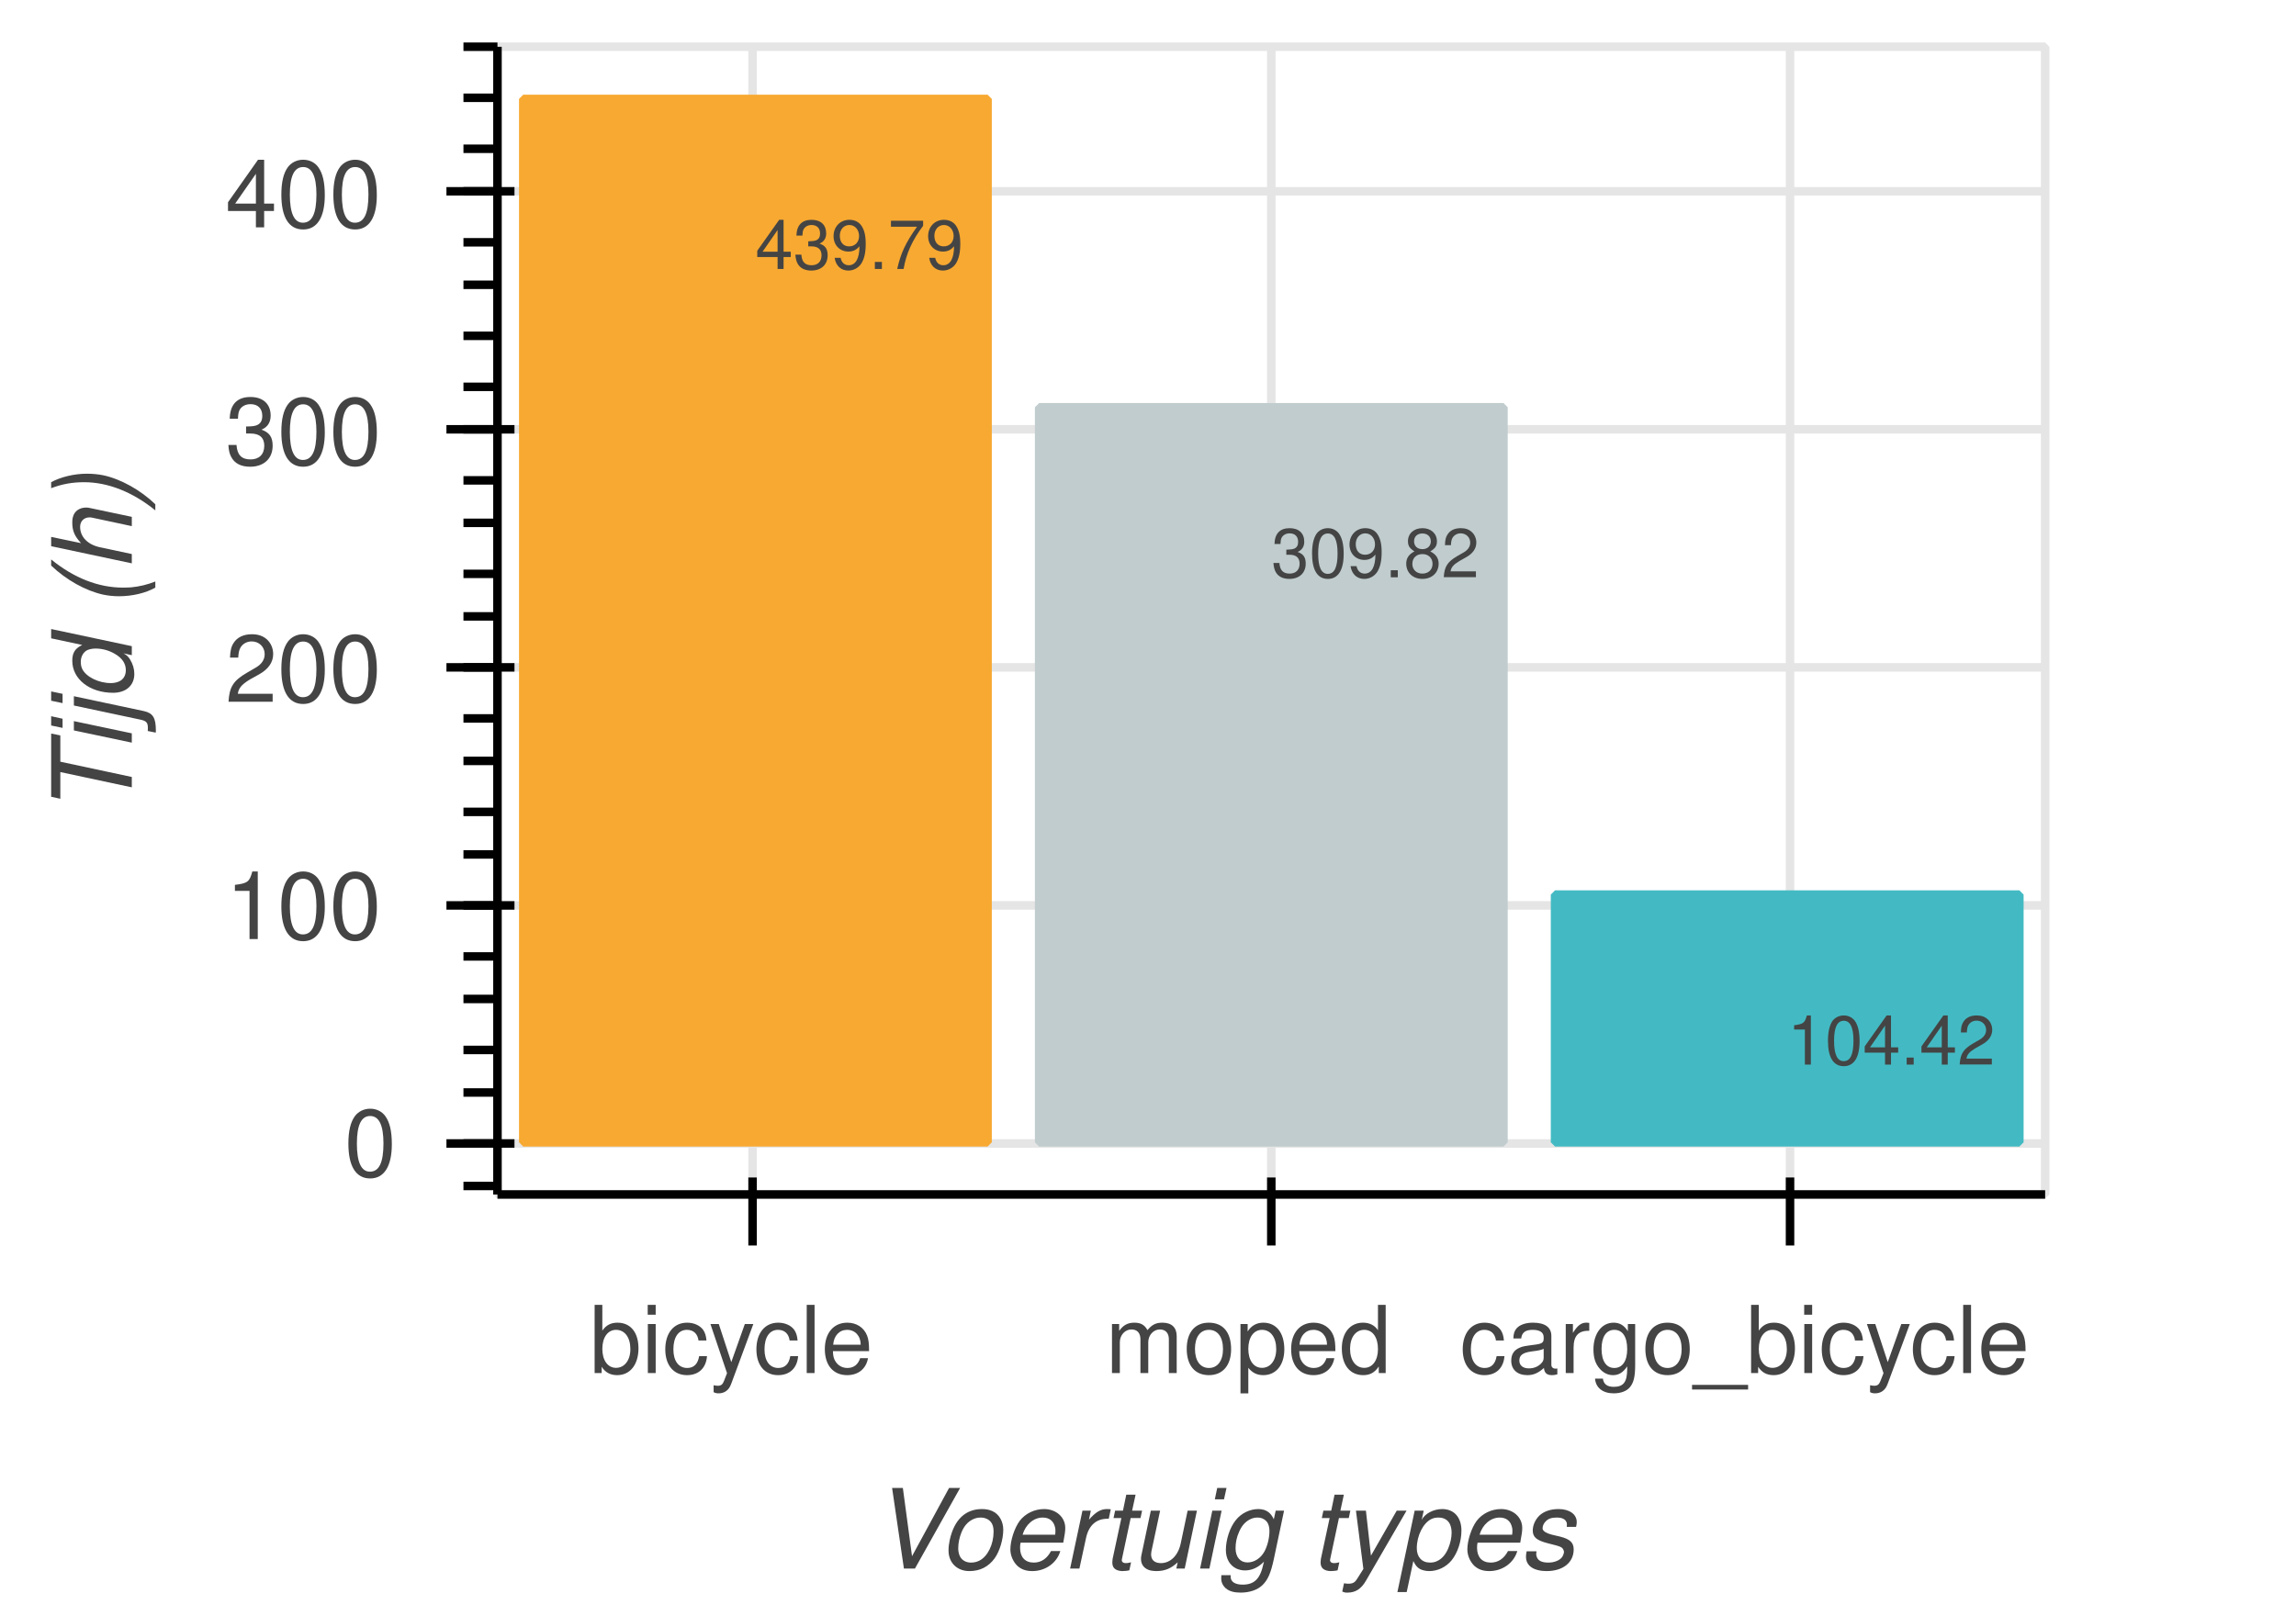
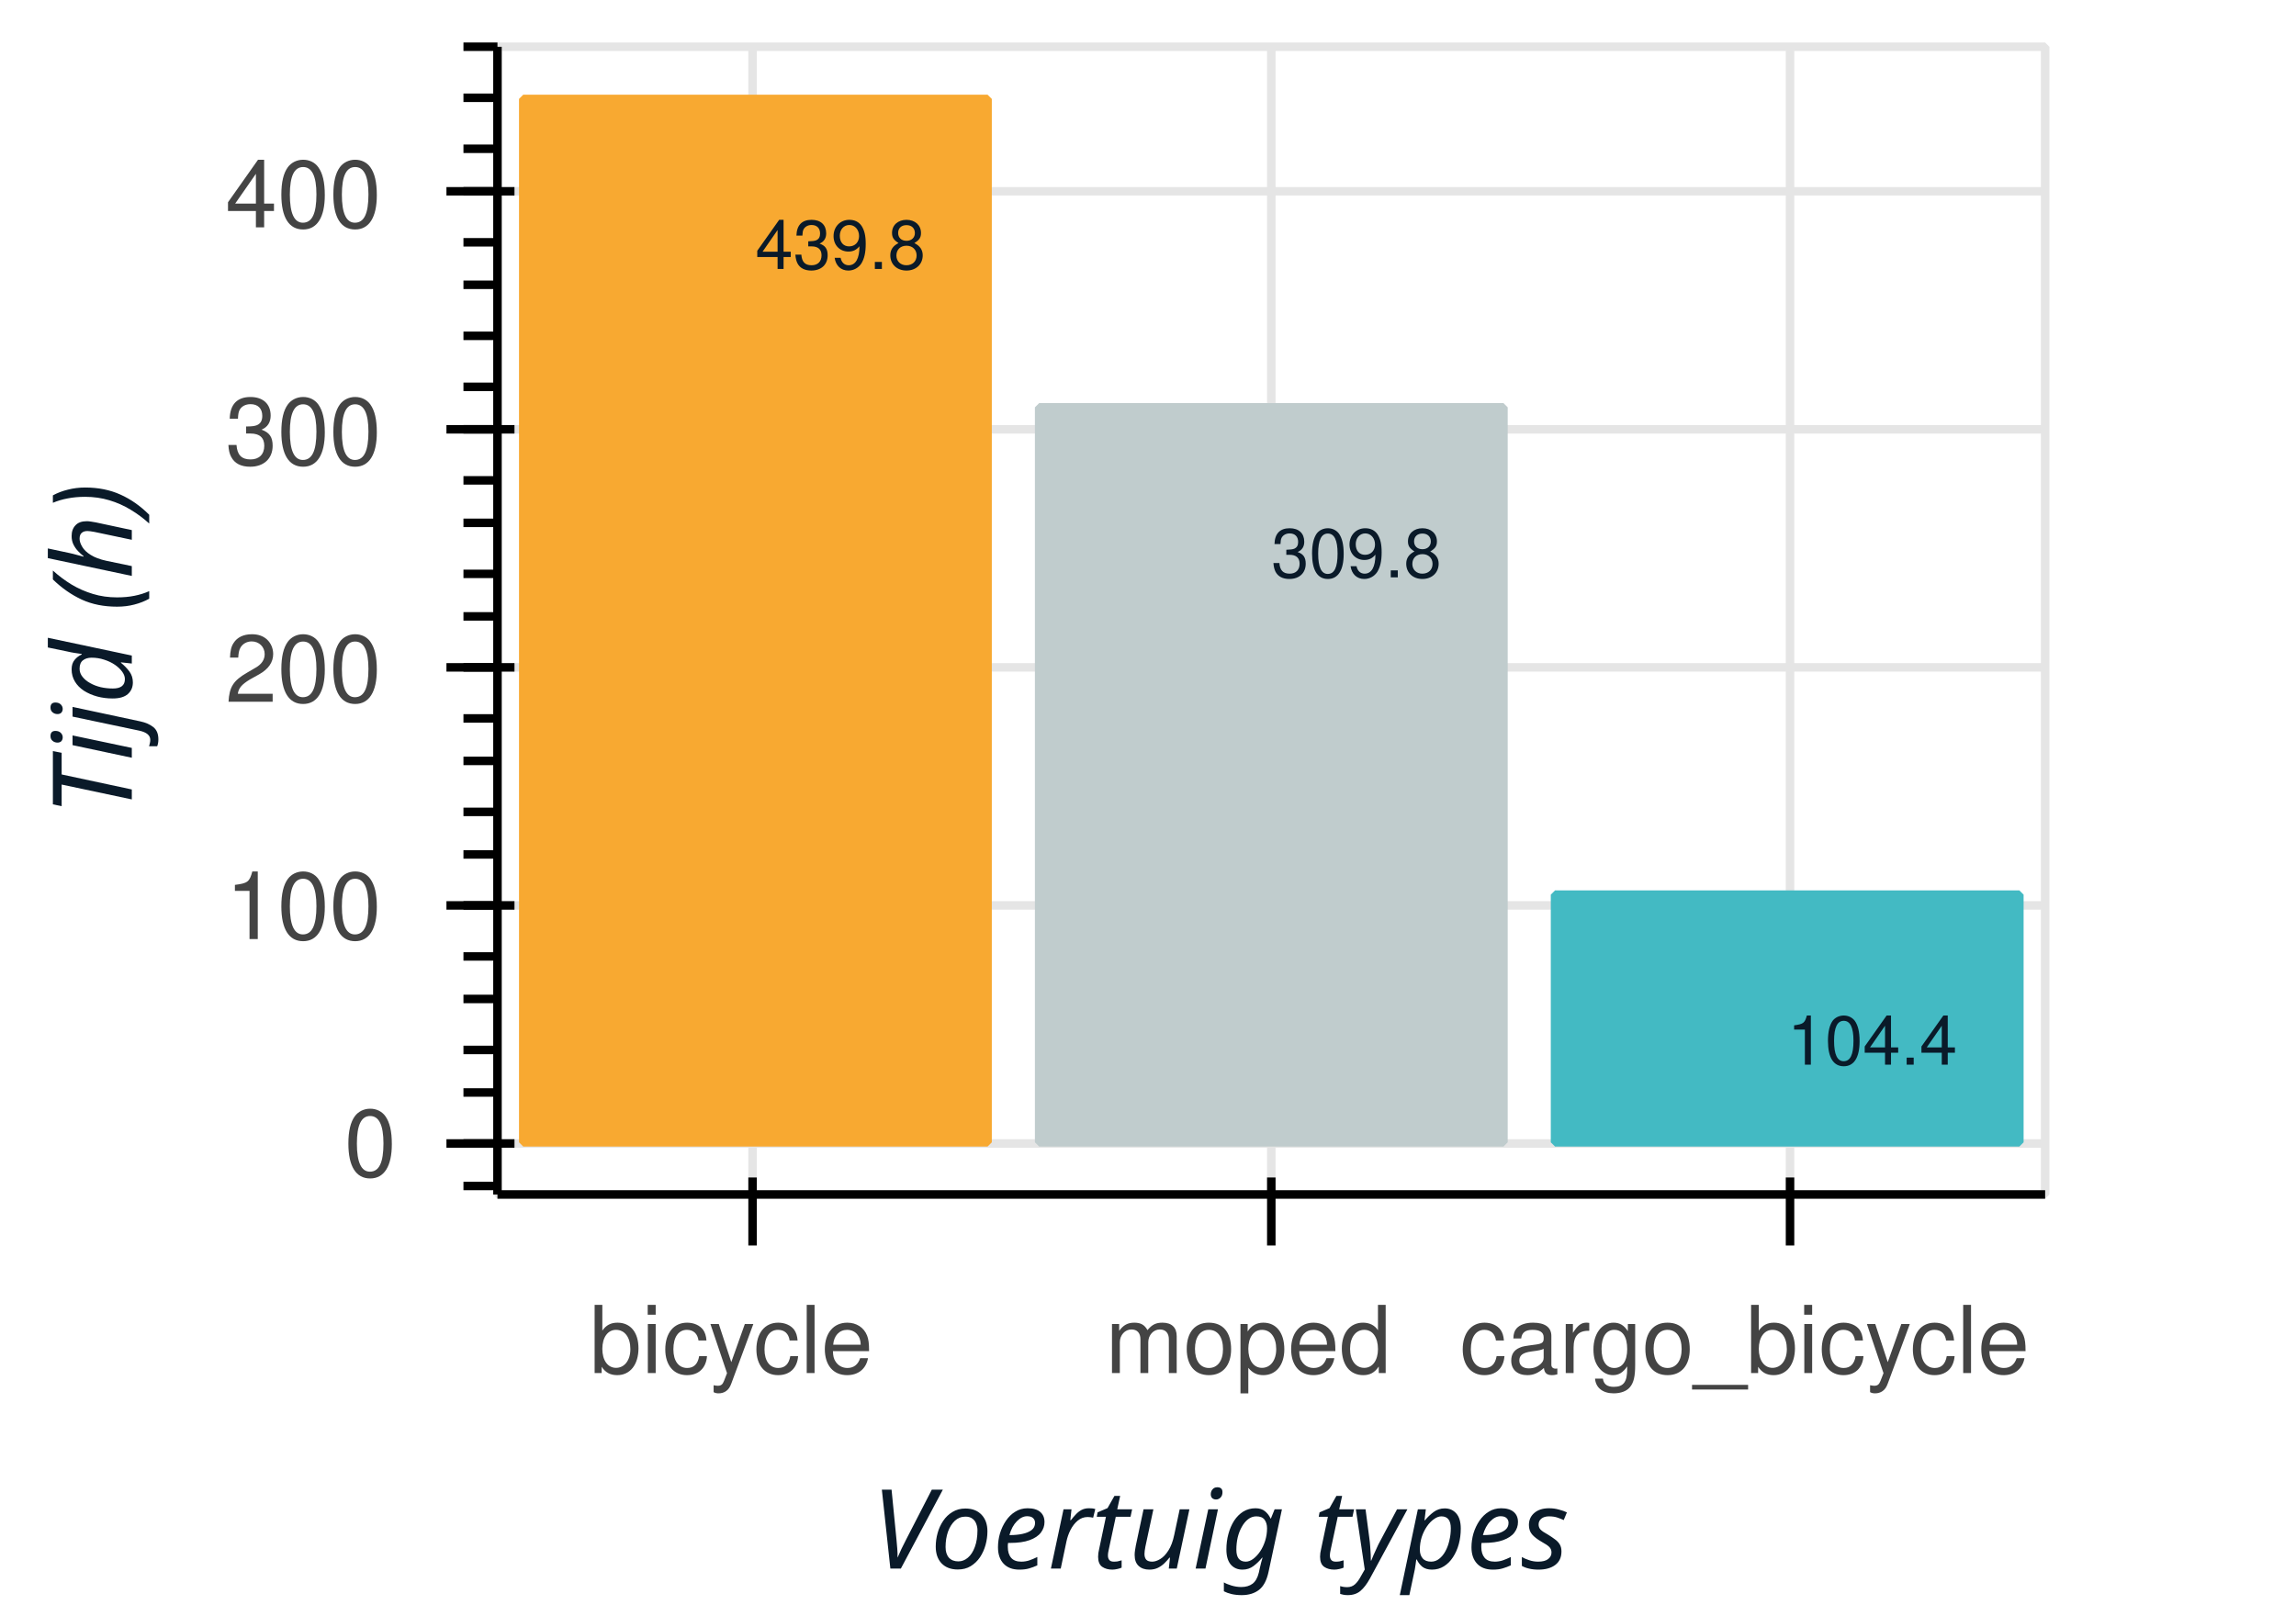
<svg xmlns="http://www.w3.org/2000/svg" version="1.1" width="270" height="190">
  <defs>
-     <clipPath id="fSZqqSCgZIvh">
-       <path fill="none" stroke="none" d="M 0.5 0.5 L 270.5 0.5 L 270.5 190.5 L 0.5 190.5 L 0.5 0.5 Z M 58.5 5.5 L 240.5 5.5 L 240.5 140.5 L 58.5 140.5 L 58.5 5.5 Z" clip-rule="evenodd" />
-     </clipPath>
-     <clipPath id="RfHgEDuzCIsF">
+     <clipPath id="ppDdbbTktrPX">
      <path fill="none" stroke="none" d="M 58.5 5.5 L 240.5 5.5 L 240.5 140.5 L 58.5 140.5 L 58.5 5.5 Z" />
    </clipPath>
-     <clipPath id="BdTKegNfxPXc">
+     <clipPath id="xZFaiOaBUbDH">
      <path fill="none" stroke="none" d="M 58.5 5.5 L 240.5 5.5 L 240.5 140.5 L 58.5 140.5 L 58.5 5.5 Z" />
    </clipPath>
-     <clipPath id="VTMeRobzIKpQ">
+     <clipPath id="DcRLOSLilptb">
      <path fill="none" stroke="none" d="M 58.5 5.5 L 240.5 5.5 L 240.5 140.5 L 58.5 140.5 L 58.5 5.5 Z" />
    </clipPath>
-     <clipPath id="GFGMJODlHNEQ">
+     <clipPath id="gaqAJnkFMbSv">
      <path fill="none" stroke="none" d="M 58.5 5.5 L 240.5 5.5 L 240.5 140.5 L 58.5 140.5 L 58.5 5.5 Z" />
    </clipPath>
-     <clipPath id="TkuSvbkwbnyP">
+     <clipPath id="IhiRkFSBJBtD">
      <path fill="none" stroke="none" d="M 58.5 5.5 L 240.5 5.5 L 240.5 140.5 L 58.5 140.5 L 58.5 5.5 Z" />
    </clipPath>
  </defs>
-   <path fill="rgb(255,255,255)" stroke="none" paint-order="stroke" d="M 0.5 0.5 L 270.5 0.5 L 270.5 190.5 L 0.5 190.5 L 0.5 0.5 Z" fill-opacity="1" clip-path="url(#fSZqqSCgZIvh)" />
-   <path fill="rgb(255,255,255)" stroke="none" paint-order="stroke" d="M 58.5 5.5 L 240.5 5.5 L 240.5 140.5 L 58.5 140.5 L 58.5 5.5 Z" fill-opacity="1" />
  <path fill="none" stroke="rgb(229,229,229)" paint-order="fill" d="M 58.5 5.5 L 240.5 5.5 L 240.5 140.5 L 58.5 140.5 L 58.5 5.5 Z" stroke-opacity="1" stroke-linejoin="bevel" stroke-miterlimit="10" />
-   <path fill="none" stroke="rgb(229,229,229)" paint-order="fill" d="M 88.5 140.5 L 88.5 5.5 M 149.5 140.5 L 149.5 5.5 M 210.5 140.5 L 210.5 5.5" stroke-opacity="1" stroke-linejoin="bevel" stroke-miterlimit="10" clip-path="url(#RfHgEDuzCIsF)" />
-   <path fill="none" stroke="rgb(229,229,229)" paint-order="fill" d="M 58.5 134.5 L 240.5 134.5 M 58.5 106.5 L 240.5 106.5 M 58.5 78.5 L 240.5 78.5 M 58.5 50.5 L 240.5 50.5 M 58.5 22.5 L 240.5 22.5" stroke-opacity="1" stroke-linejoin="bevel" stroke-miterlimit="10" clip-path="url(#BdTKegNfxPXc)" />
-   <path fill="rgb(248,169,49)" stroke="rgb(248,169,49)" paint-order="fill" d="M 61.533 11.636 L 116.133 11.636 L 116.133 134.364 L 61.533 134.364 L 61.533 11.636 Z" fill-opacity="1" clip-path="url(#VTMeRobzIKpQ)" stroke-opacity="1" stroke-linejoin="bevel" stroke-miterlimit="10" />
-   <path fill="rgb(192,204,205)" stroke="rgb(192,204,205)" paint-order="fill" d="M 122.2 47.906 L 176.8 47.906 L 176.8 134.364 L 122.2 134.364 L 122.2 47.906 Z" fill-opacity="1" clip-path="url(#VTMeRobzIKpQ)" stroke-opacity="1" stroke-linejoin="bevel" stroke-miterlimit="10" />
-   <path fill="rgb(67,186,195)" stroke="rgb(67,186,195)" paint-order="fill" d="M 182.867 105.224 L 237.467 105.224 L 237.467 134.364 L 182.867 134.364 L 182.867 105.224 Z" fill-opacity="1" clip-path="url(#VTMeRobzIKpQ)" stroke-opacity="1" stroke-linejoin="bevel" stroke-miterlimit="10" />
-   <g clip-path="url(#GFGMJODlHNEQ)">
-     <text fill="rgb(68,68,68)" stroke="none" font-family="helvetica" font-size="8px" font-style="normal" font-weight="normal" text-decoration="normal" x="88.333" y="31.136" text-anchor="start" dominant-baseline="alphabetic" transform="matrix(1, 0, 0, 1, 0.5, 0.5)" fill-opacity="1">439.79</text>
+   <path fill="none" stroke="rgb(229,229,229)" paint-order="fill" d="M 88.5 140.5 L 88.5 5.5 M 149.5 140.5 L 149.5 5.5 M 210.5 140.5 L 210.5 5.5" stroke-opacity="1" stroke-linejoin="bevel" stroke-miterlimit="10" clip-path="url(#ppDdbbTktrPX)" />
+   <path fill="none" stroke="rgb(229,229,229)" paint-order="fill" d="M 58.5 134.5 L 240.5 134.5 M 58.5 106.5 L 240.5 106.5 M 58.5 78.5 L 240.5 78.5 M 58.5 50.5 L 240.5 50.5 M 58.5 22.5 L 240.5 22.5" stroke-opacity="1" stroke-linejoin="bevel" stroke-miterlimit="10" clip-path="url(#xZFaiOaBUbDH)" />
+   <path fill="rgb(248,169,49)" stroke="rgb(248,169,49)" paint-order="fill" d="M 61.533 11.636 L 116.133 11.636 L 116.133 134.364 L 61.533 134.364 L 61.533 11.636 Z" fill-opacity="1" clip-path="url(#DcRLOSLilptb)" stroke-opacity="1" stroke-linejoin="bevel" stroke-miterlimit="10" />
+   <path fill="rgb(192,204,205)" stroke="rgb(192,204,205)" paint-order="fill" d="M 122.2 47.913 L 176.8 47.913 L 176.8 134.364 L 122.2 134.364 L 122.2 47.913 Z" fill-opacity="1" clip-path="url(#DcRLOSLilptb)" stroke-opacity="1" stroke-linejoin="bevel" stroke-miterlimit="10" />
+   <path fill="rgb(67,186,195)" stroke="rgb(67,186,195)" paint-order="fill" d="M 182.867 105.231 L 237.467 105.231 L 237.467 134.364 L 182.867 134.364 L 182.867 105.231 Z" fill-opacity="1" clip-path="url(#DcRLOSLilptb)" stroke-opacity="1" stroke-linejoin="bevel" stroke-miterlimit="10" />
+   <g clip-path="url(#gaqAJnkFMbSv)">
+     <text fill="rgb(10,26,41)" stroke="none" font-family="helvetica" font-size="8px" font-style="normal" font-weight="normal" text-decoration="normal" x="88.333" y="31.136" text-anchor="start" dominant-baseline="alphabetic" transform="matrix(1, 0, 0, 1, 0.5, 0.5)" fill-opacity="1">439.8</text>
  </g>
-   <g clip-path="url(#GFGMJODlHNEQ)">
-     <text fill="none" stroke="rgb(0,0,0)" font-family="helvetica" font-size="8px" font-style="normal" font-weight="normal" text-decoration="normal" x="88.333" y="31.136" text-anchor="start" dominant-baseline="alphabetic" transform="matrix(1, 0, 0, 1, 0.5, 0.5)" stroke-opacity="0" stroke-miterlimit="10" stroke-dasharray="">439.79</text>
+   <g clip-path="url(#gaqAJnkFMbSv)">
+     <text fill="none" stroke="rgb(0,0,0)" font-family="helvetica" font-size="8px" font-style="normal" font-weight="normal" text-decoration="normal" x="88.333" y="31.136" text-anchor="start" dominant-baseline="alphabetic" transform="matrix(1, 0, 0, 1, 0.5, 0.5)" stroke-opacity="0" stroke-miterlimit="10" stroke-dasharray="">439.8</text>
  </g>
-   <g clip-path="url(#GFGMJODlHNEQ)">
-     <text fill="rgb(68,68,68)" stroke="none" font-family="helvetica" font-size="8px" font-style="normal" font-weight="normal" text-decoration="normal" x="149" y="67.406" text-anchor="start" dominant-baseline="alphabetic" transform="matrix(1, 0, 0, 1, 0.5, 0.5)" fill-opacity="1">309.82</text>
+   <g clip-path="url(#gaqAJnkFMbSv)">
+     <text fill="rgb(10,26,41)" stroke="none" font-family="helvetica" font-size="8px" font-style="normal" font-weight="normal" text-decoration="normal" x="149" y="67.413" text-anchor="start" dominant-baseline="alphabetic" transform="matrix(1, 0, 0, 1, 0.5, 0.5)" fill-opacity="1">309.8</text>
  </g>
-   <g clip-path="url(#GFGMJODlHNEQ)">
-     <text fill="none" stroke="rgb(0,0,0)" font-family="helvetica" font-size="8px" font-style="normal" font-weight="normal" text-decoration="normal" x="149" y="67.406" text-anchor="start" dominant-baseline="alphabetic" transform="matrix(1, 0, 0, 1, 0.5, 0.5)" stroke-opacity="0" stroke-miterlimit="10" stroke-dasharray="">309.82</text>
+   <g clip-path="url(#gaqAJnkFMbSv)">
+     <text fill="none" stroke="rgb(0,0,0)" font-family="helvetica" font-size="8px" font-style="normal" font-weight="normal" text-decoration="normal" x="149" y="67.413" text-anchor="start" dominant-baseline="alphabetic" transform="matrix(1, 0, 0, 1, 0.5, 0.5)" stroke-opacity="0" stroke-miterlimit="10" stroke-dasharray="">309.8</text>
  </g>
-   <g clip-path="url(#GFGMJODlHNEQ)">
-     <text fill="rgb(68,68,68)" stroke="none" font-family="helvetica" font-size="8px" font-style="normal" font-weight="normal" text-decoration="normal" x="209.667" y="124.724" text-anchor="start" dominant-baseline="alphabetic" transform="matrix(1, 0, 0, 1, 0.5, 0.5)" fill-opacity="1">104.42</text>
+   <g clip-path="url(#gaqAJnkFMbSv)">
+     <text fill="rgb(10,26,41)" stroke="none" font-family="helvetica" font-size="8px" font-style="normal" font-weight="normal" text-decoration="normal" x="209.667" y="124.731" text-anchor="start" dominant-baseline="alphabetic" transform="matrix(1, 0, 0, 1, 0.5, 0.5)" fill-opacity="1">104.4</text>
  </g>
-   <g clip-path="url(#GFGMJODlHNEQ)">
-     <text fill="none" stroke="rgb(0,0,0)" font-family="helvetica" font-size="8px" font-style="normal" font-weight="normal" text-decoration="normal" x="209.667" y="124.724" text-anchor="start" dominant-baseline="alphabetic" transform="matrix(1, 0, 0, 1, 0.5, 0.5)" stroke-opacity="0" stroke-miterlimit="10" stroke-dasharray="">104.42</text>
+   <g clip-path="url(#gaqAJnkFMbSv)">
+     <text fill="none" stroke="rgb(0,0,0)" font-family="helvetica" font-size="8px" font-style="normal" font-weight="normal" text-decoration="normal" x="209.667" y="124.731" text-anchor="start" dominant-baseline="alphabetic" transform="matrix(1, 0, 0, 1, 0.5, 0.5)" stroke-opacity="0" stroke-miterlimit="10" stroke-dasharray="">104.4</text>
  </g>
  <path fill="none" stroke="rgb(0,0,0)" paint-order="fill" d="M 58.5 140.5 L 240.5 140.5" stroke-opacity="1" stroke-linejoin="bevel" stroke-miterlimit="10" />
  <path fill="none" stroke="rgb(0,0,0)" paint-order="fill" d="M 88.5 146.5 L 88.5 138.5 M 149.5 146.5 L 149.5 138.5 M 210.5 146.5 L 210.5 138.5" stroke-opacity="1" stroke-linejoin="bevel" stroke-miterlimit="10" />
  <path fill="none" stroke="rgb(0,0,0)" paint-order="fill" d="" stroke-opacity="1" stroke-linejoin="bevel" stroke-miterlimit="10" />
  <text fill="rgb(68,68,68)" stroke="none" font-family="helvetica" font-size="11px" font-style="normal" font-weight="normal" text-decoration="normal" x="68.833" y="161" text-anchor="start" dominant-baseline="alphabetic" transform="matrix(1, 0, 0, 1, 0.5, 0.5)" fill-opacity="1">bicycle</text>
  <text fill="none" stroke="rgb(0,0,0)" font-family="helvetica" font-size="11px" font-style="normal" font-weight="normal" text-decoration="normal" x="68.833" y="161" text-anchor="start" dominant-baseline="alphabetic" transform="matrix(1, 0, 0, 1, 0.5, 0.5)" stroke-opacity="0" stroke-linejoin="bevel" stroke-miterlimit="10">bicycle</text>
  <text fill="rgb(68,68,68)" stroke="none" font-family="helvetica" font-size="11px" font-style="normal" font-weight="normal" text-decoration="normal" x="129.5" y="161" text-anchor="start" dominant-baseline="alphabetic" transform="matrix(1, 0, 0, 1, 0.5, 0.5)" fill-opacity="1">moped</text>
  <text fill="none" stroke="rgb(0,0,0)" font-family="helvetica" font-size="11px" font-style="normal" font-weight="normal" text-decoration="normal" x="129.5" y="161" text-anchor="start" dominant-baseline="alphabetic" transform="matrix(1, 0, 0, 1, 0.5, 0.5)" stroke-opacity="0" stroke-linejoin="bevel" stroke-miterlimit="10">moped</text>
  <text fill="rgb(68,68,68)" stroke="none" font-family="helvetica" font-size="11px" font-style="normal" font-weight="normal" text-decoration="normal" x="171.167" y="161" text-anchor="start" dominant-baseline="alphabetic" transform="matrix(1, 0, 0, 1, 0.5, 0.5)" fill-opacity="1">cargo_bicycle</text>
  <text fill="none" stroke="rgb(0,0,0)" font-family="helvetica" font-size="11px" font-style="normal" font-weight="normal" text-decoration="normal" x="171.167" y="161" text-anchor="start" dominant-baseline="alphabetic" transform="matrix(1, 0, 0, 1, 0.5, 0.5)" stroke-opacity="0" stroke-linejoin="bevel" stroke-miterlimit="10">cargo_bicycle</text>
-   <text fill="rgb(68,68,68)" stroke="none" font-family="helvetica" font-size="13px" font-style="italic" font-weight="normal" text-decoration="normal" x="102" y="184" text-anchor="start" dominant-baseline="alphabetic" transform="matrix(1, 0, 0, 1, 0.5, 0.5)" fill-opacity="1">Voertuig types</text>
-   <text fill="none" stroke="rgb(0,0,0)" font-family="helvetica" font-size="13px" font-style="italic" font-weight="normal" text-decoration="normal" x="102" y="184" text-anchor="start" dominant-baseline="alphabetic" transform="matrix(1, 0, 0, 1, 0.5, 0.5)" stroke-opacity="0" stroke-linejoin="bevel" stroke-miterlimit="10">Voertuig types</text>
+   <text fill="rgb(10,26,41)" stroke="none" font-family="Poppins" font-size="13px" font-style="italic" font-weight="normal" text-decoration="normal" x="102" y="184" text-anchor="start" dominant-baseline="alphabetic" transform="matrix(1, 0, 0, 1, 0.5, 0.5)" fill-opacity="1">Voertuig types</text>
+   <text fill="none" stroke="rgb(0,0,0)" font-family="Poppins" font-size="13px" font-style="italic" font-weight="normal" text-decoration="normal" x="102" y="184" text-anchor="start" dominant-baseline="alphabetic" transform="matrix(1, 0, 0, 1, 0.5, 0.5)" stroke-opacity="0" stroke-linejoin="bevel" stroke-miterlimit="10">Voertuig types</text>
  <path fill="none" stroke="rgb(0,0,0)" paint-order="fill" d="M 58.5 140.5 L 58.5 5.5" stroke-opacity="1" stroke-linejoin="bevel" stroke-miterlimit="10" />
  <path fill="none" stroke="rgb(0,0,0)" paint-order="fill" d="M 52.5 134.5 L 60.5 134.5 M 52.5 106.5 L 60.5 106.5 M 52.5 78.5 L 60.5 78.5 M 52.5 50.5 L 60.5 50.5 M 52.5 22.5 L 60.5 22.5" stroke-opacity="1" stroke-linejoin="bevel" stroke-miterlimit="10" />
  <path fill="none" stroke="rgb(0,0,0)" paint-order="fill" d="M 54.5 139.5 L 58.5 139.5 M 54.5 134.5 L 58.5 134.5 M 54.5 128.5 L 58.5 128.5 M 54.5 123.5 L 58.5 123.5 M 54.5 117.5 L 58.5 117.5 M 54.5 112.5 L 58.5 112.5 M 54.5 106.5 L 58.5 106.5 M 54.5 100.5 L 58.5 100.5 M 54.5 95.5 L 58.5 95.5 M 54.5 89.5 L 58.5 89.5 M 54.5 84.5 L 58.5 84.5 M 54.5 78.5 L 58.5 78.5 M 54.5 72.5 L 58.5 72.5 M 54.5 67.5 L 58.5 67.5 M 54.5 61.5 L 58.5 61.5 M 54.5 56.5 L 58.5 56.5 M 54.5 50.5 L 58.5 50.5 M 54.5 45.5 L 58.5 45.5 M 54.5 39.5 L 58.5 39.5 M 54.5 33.5 L 58.5 33.5 M 54.5 28.5 L 58.5 28.5 M 54.5 22.5 L 58.5 22.5 M 54.5 17.5 L 58.5 17.5 M 54.5 11.5 L 58.5 11.5 M 54.5 5.5 L 58.5 5.5" stroke-opacity="1" stroke-linejoin="bevel" stroke-miterlimit="10" />
  <text fill="rgb(68,68,68)" stroke="none" font-family="helvetica" font-size="11px" font-style="normal" font-weight="normal" text-decoration="normal" x="40" y="137.864" text-anchor="start" dominant-baseline="alphabetic" transform="matrix(1, 0, 0, 1, 0.5, 0.5)" fill-opacity="1">0</text>
  <text fill="none" stroke="rgb(0,0,0)" font-family="helvetica" font-size="11px" font-style="normal" font-weight="normal" text-decoration="normal" x="40" y="137.864" text-anchor="start" dominant-baseline="alphabetic" transform="matrix(1, 0, 0, 1, 0.5, 0.5)" stroke-opacity="0" stroke-linejoin="bevel" stroke-miterlimit="10">0</text>
  <text fill="rgb(68,68,68)" stroke="none" font-family="helvetica" font-size="11px" font-style="normal" font-weight="normal" text-decoration="normal" x="26" y="109.958" text-anchor="start" dominant-baseline="alphabetic" transform="matrix(1, 0, 0, 1, 0.5, 0.5)" fill-opacity="1">100</text>
  <text fill="none" stroke="rgb(0,0,0)" font-family="helvetica" font-size="11px" font-style="normal" font-weight="normal" text-decoration="normal" x="26" y="109.958" text-anchor="start" dominant-baseline="alphabetic" transform="matrix(1, 0, 0, 1, 0.5, 0.5)" stroke-opacity="0" stroke-linejoin="bevel" stroke-miterlimit="10">100</text>
-   <text fill="rgb(68,68,68)" stroke="none" font-family="helvetica" font-size="11px" font-style="normal" font-weight="normal" text-decoration="normal" x="26" y="82.052" text-anchor="start" dominant-baseline="alphabetic" transform="matrix(1, 0, 0, 1, 0.5, 0.5)" fill-opacity="1">200</text>
-   <text fill="none" stroke="rgb(0,0,0)" font-family="helvetica" font-size="11px" font-style="normal" font-weight="normal" text-decoration="normal" x="26" y="82.052" text-anchor="start" dominant-baseline="alphabetic" transform="matrix(1, 0, 0, 1, 0.5, 0.5)" stroke-opacity="0" stroke-linejoin="bevel" stroke-miterlimit="10">200</text>
-   <text fill="rgb(68,68,68)" stroke="none" font-family="helvetica" font-size="11px" font-style="normal" font-weight="normal" text-decoration="normal" x="26" y="54.146" text-anchor="start" dominant-baseline="alphabetic" transform="matrix(1, 0, 0, 1, 0.5, 0.5)" fill-opacity="1">300</text>
-   <text fill="none" stroke="rgb(0,0,0)" font-family="helvetica" font-size="11px" font-style="normal" font-weight="normal" text-decoration="normal" x="26" y="54.146" text-anchor="start" dominant-baseline="alphabetic" transform="matrix(1, 0, 0, 1, 0.5, 0.5)" stroke-opacity="0" stroke-linejoin="bevel" stroke-miterlimit="10">300</text>
-   <text fill="rgb(68,68,68)" stroke="none" font-family="helvetica" font-size="11px" font-style="normal" font-weight="normal" text-decoration="normal" x="26" y="26.24" text-anchor="start" dominant-baseline="alphabetic" transform="matrix(1, 0, 0, 1, 0.5, 0.5)" fill-opacity="1">400</text>
-   <text fill="none" stroke="rgb(0,0,0)" font-family="helvetica" font-size="11px" font-style="normal" font-weight="normal" text-decoration="normal" x="26" y="26.24" text-anchor="start" dominant-baseline="alphabetic" transform="matrix(1, 0, 0, 1, 0.5, 0.5)" stroke-opacity="0" stroke-linejoin="bevel" stroke-miterlimit="10">400</text>
-   <text fill="rgb(68,68,68)" stroke="none" font-family="helvetica" font-size="13px" font-style="italic" font-weight="normal" text-decoration="normal" x="-5" y="69.5" text-anchor="start" dominant-baseline="alphabetic" transform="matrix(6.123233995736766e-17, -1, 1, 6.123233995736766e-17, -54, 91)" fill-opacity="1">Tijd (h)</text>
-   <text fill="none" stroke="rgb(0,0,0)" font-family="helvetica" font-size="13px" font-style="italic" font-weight="normal" text-decoration="normal" x="-5" y="69.5" text-anchor="start" dominant-baseline="alphabetic" transform="matrix(6.123233995736766e-17, -1, 1, 6.123233995736766e-17, -54, 91)" stroke-opacity="0" stroke-linejoin="bevel" stroke-miterlimit="10">Tijd (h)</text>
+   <text fill="rgb(68,68,68)" stroke="none" font-family="helvetica" font-size="11px" font-style="normal" font-weight="normal" text-decoration="normal" x="26" y="82.053" text-anchor="start" dominant-baseline="alphabetic" transform="matrix(1, 0, 0, 1, 0.5, 0.5)" fill-opacity="1">200</text>
+   <text fill="none" stroke="rgb(0,0,0)" font-family="helvetica" font-size="11px" font-style="normal" font-weight="normal" text-decoration="normal" x="26" y="82.053" text-anchor="start" dominant-baseline="alphabetic" transform="matrix(1, 0, 0, 1, 0.5, 0.5)" stroke-opacity="0" stroke-linejoin="bevel" stroke-miterlimit="10">200</text>
+   <text fill="rgb(68,68,68)" stroke="none" font-family="helvetica" font-size="11px" font-style="normal" font-weight="normal" text-decoration="normal" x="26" y="54.148" text-anchor="start" dominant-baseline="alphabetic" transform="matrix(1, 0, 0, 1, 0.5, 0.5)" fill-opacity="1">300</text>
+   <text fill="none" stroke="rgb(0,0,0)" font-family="helvetica" font-size="11px" font-style="normal" font-weight="normal" text-decoration="normal" x="26" y="54.148" text-anchor="start" dominant-baseline="alphabetic" transform="matrix(1, 0, 0, 1, 0.5, 0.5)" stroke-opacity="0" stroke-linejoin="bevel" stroke-miterlimit="10">300</text>
+   <text fill="rgb(68,68,68)" stroke="none" font-family="helvetica" font-size="11px" font-style="normal" font-weight="normal" text-decoration="normal" x="26" y="26.243" text-anchor="start" dominant-baseline="alphabetic" transform="matrix(1, 0, 0, 1, 0.5, 0.5)" fill-opacity="1">400</text>
+   <text fill="none" stroke="rgb(0,0,0)" font-family="helvetica" font-size="11px" font-style="normal" font-weight="normal" text-decoration="normal" x="26" y="26.243" text-anchor="start" dominant-baseline="alphabetic" transform="matrix(1, 0, 0, 1, 0.5, 0.5)" stroke-opacity="0" stroke-linejoin="bevel" stroke-miterlimit="10">400</text>
+   <text fill="rgb(10,26,41)" stroke="none" font-family="Poppins" font-size="13px" font-style="italic" font-weight="normal" text-decoration="normal" x="-5" y="69.5" text-anchor="start" dominant-baseline="alphabetic" transform="matrix(6.123233995736766e-17, -1, 1, 6.123233995736766e-17, -54, 91)" fill-opacity="1">Tijd (h)</text>
+   <text fill="none" stroke="rgb(0,0,0)" font-family="Poppins" font-size="13px" font-style="italic" font-weight="normal" text-decoration="normal" x="-5" y="69.5" text-anchor="start" dominant-baseline="alphabetic" transform="matrix(6.123233995736766e-17, -1, 1, 6.123233995736766e-17, -54, 91)" stroke-opacity="0" stroke-linejoin="bevel" stroke-miterlimit="10">Tijd (h)</text>
</svg>
